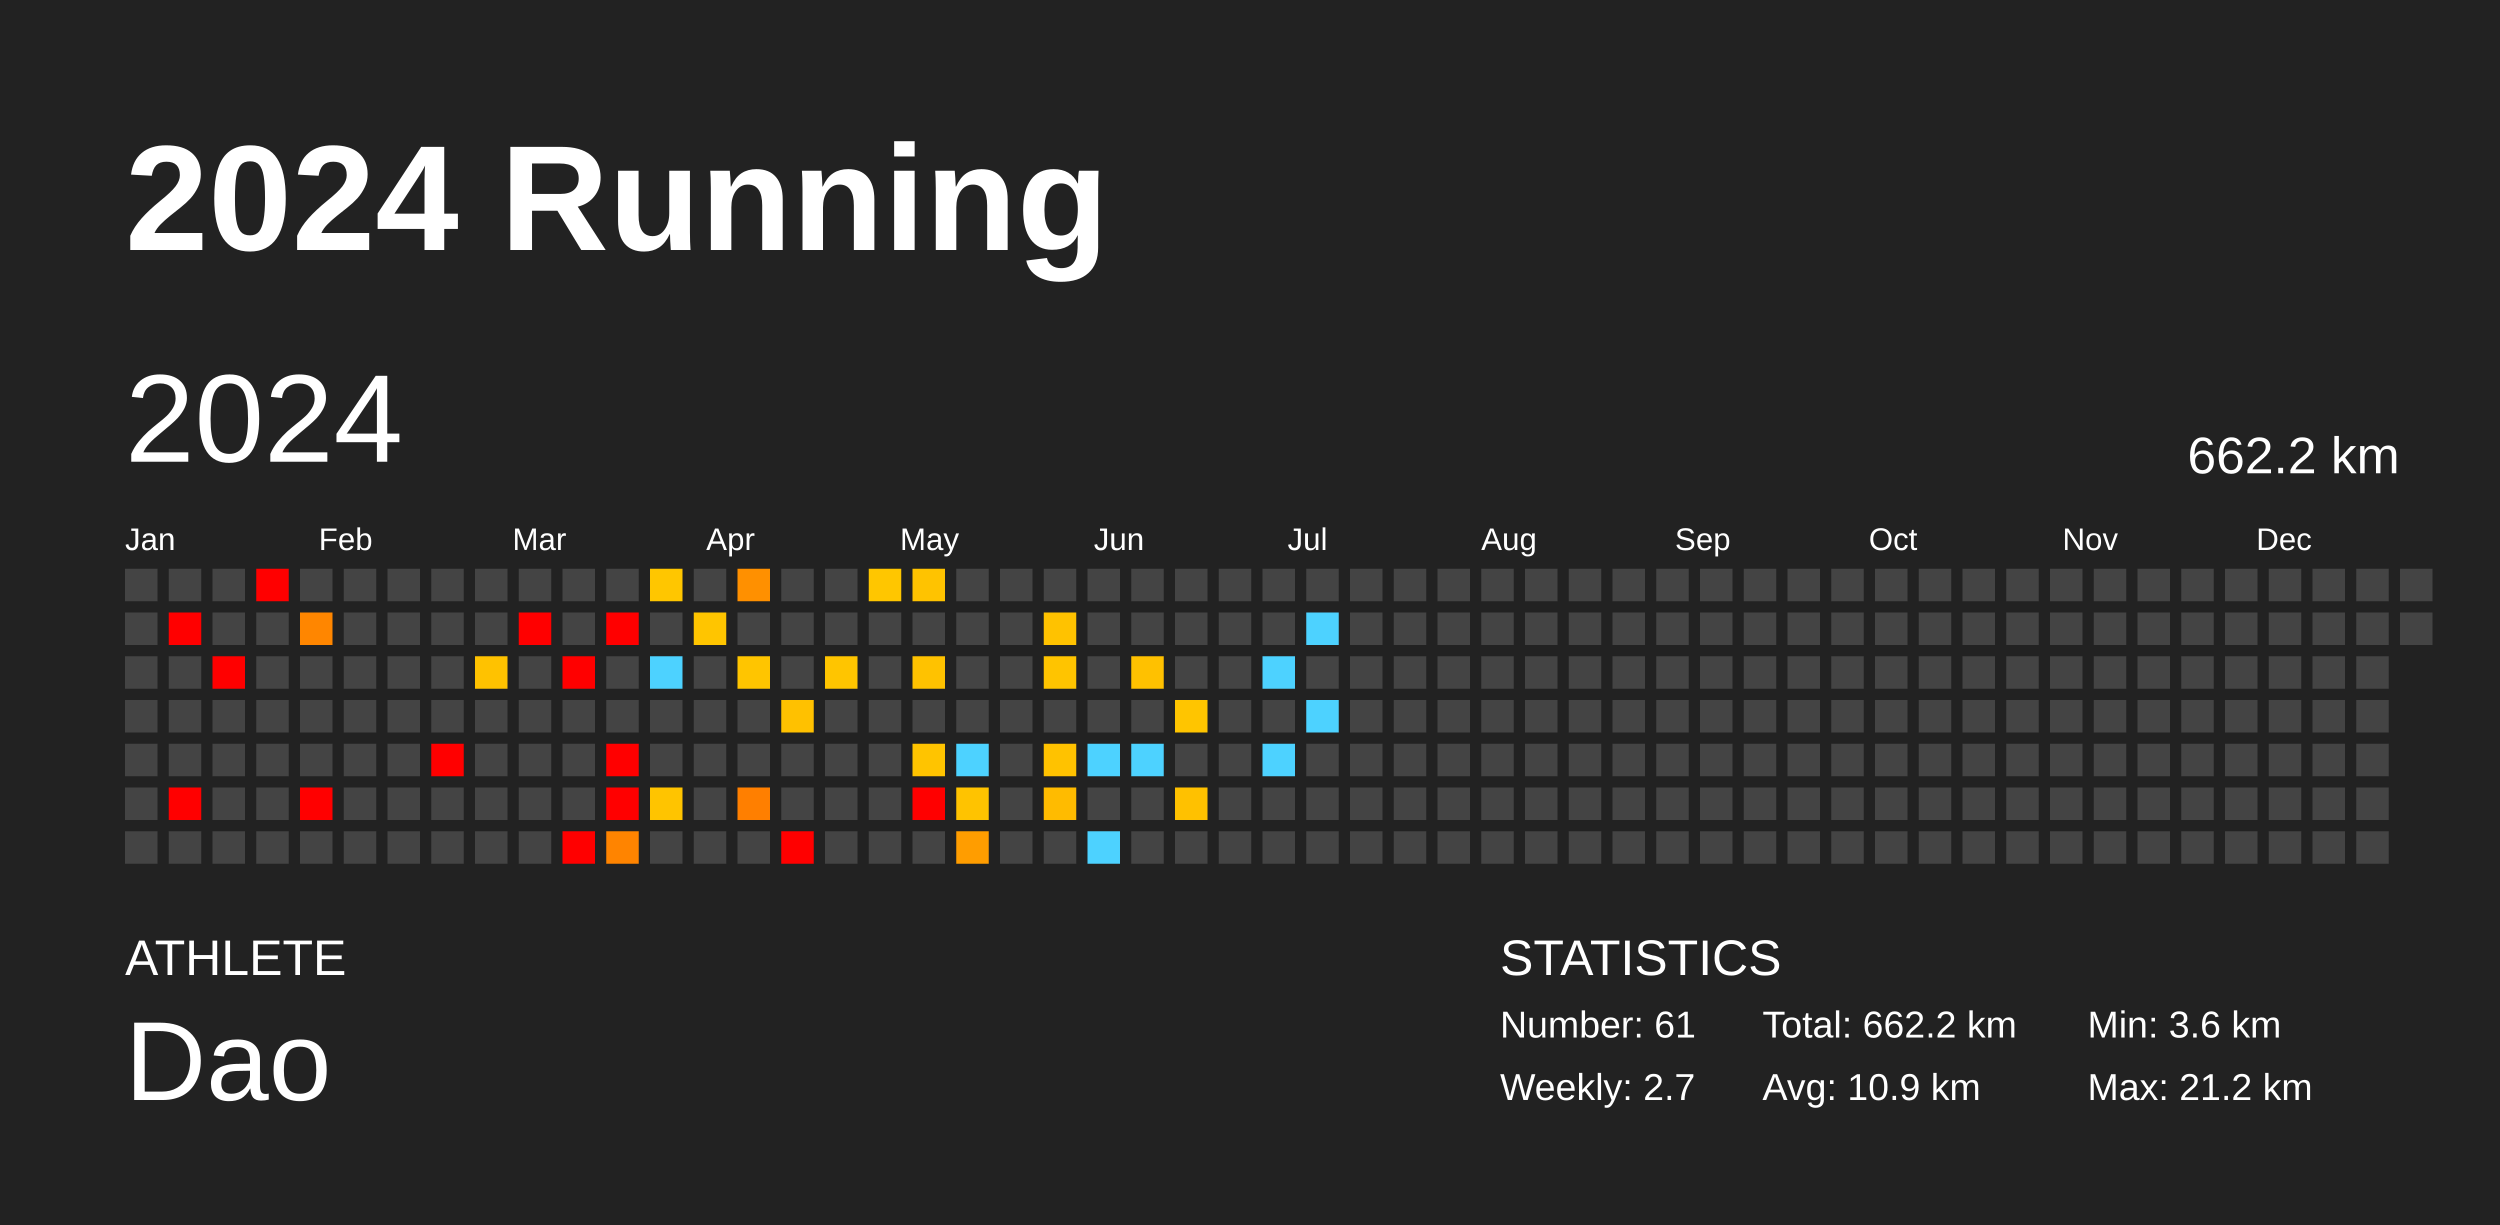
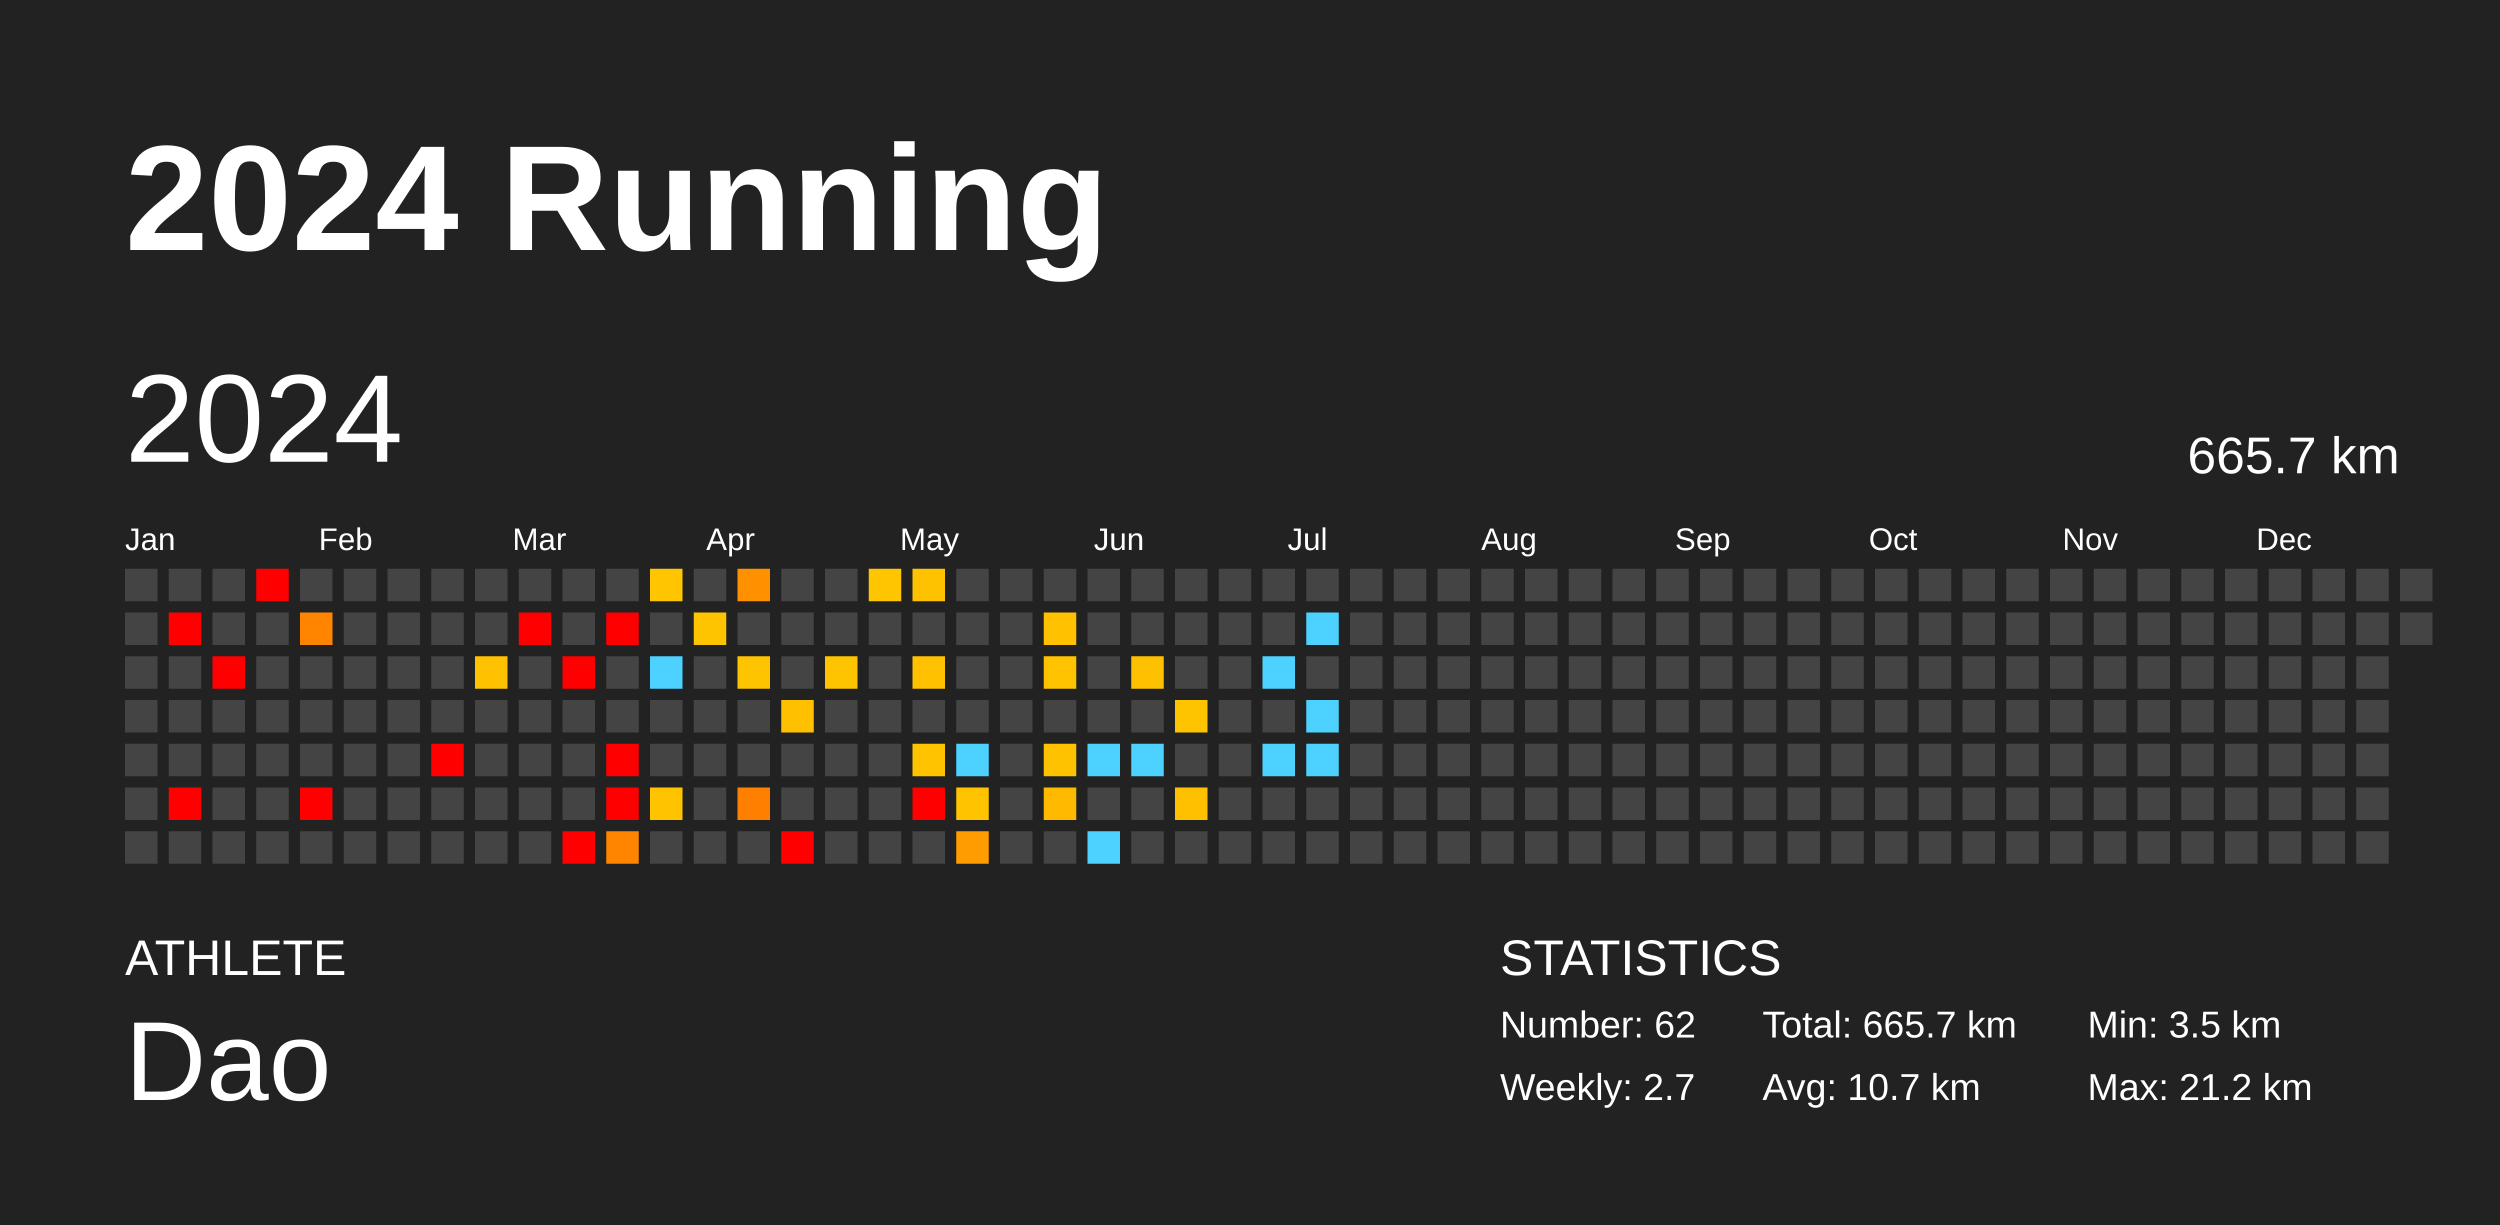
<svg xmlns="http://www.w3.org/2000/svg" baseProfile="full" height="98mm" version="1.1" viewBox="0,0,200,98" width="200mm">
  <defs />
  <rect fill="#222222" height="98" width="200" x="0" y="0" />
  <text fill="#FFFFFF" style="font-size:12px; font-family:Arial; font-weight:bold;" x="10" y="20">2024 Running</text>
  <text fill="#FFFFFF" style="font-size:4px; font-family:Arial" x="10" y="78">ATHLETE</text>
  <text fill="#FFFFFF" style="font-size:9px; font-family:Arial" x="10" y="88">Dao</text>
  <text fill="#FFFFFF" style="font-size:4px; font-family:Arial" x="120" y="78">STATISTICS</text>
-   <text fill="#FFFFFF" style="font-size:3px; font-family:Arial" x="120" y="83">Number: 61</text>
+   <text fill="#FFFFFF" style="font-size:3px; font-family:Arial" x="120" y="83">Number: 62</text>
  <text fill="#FFFFFF" style="font-size:3px; font-family:Arial" x="120" y="88">Weekly: 2.7</text>
-   <text fill="#FFFFFF" style="font-size:3px; font-family:Arial" x="141" y="83">Total: 662.2 km</text>
-   <text fill="#FFFFFF" style="font-size:3px; font-family:Arial" x="141" y="88">Avg: 10.9 km</text>
-   <text fill="#FFFFFF" style="font-size:3px; font-family:Arial" x="167" y="83">Min: 3.6 km</text>
+   <text fill="#FFFFFF" style="font-size:3px; font-family:Arial" x="141" y="83">Total: 665.7 km</text>
+   <text fill="#FFFFFF" style="font-size:3px; font-family:Arial" x="141" y="88">Avg: 10.7 km</text>
+   <text fill="#FFFFFF" style="font-size:3px; font-family:Arial" x="167" y="83">Min: 3.5 km</text>
  <text fill="#FFFFFF" style="font-size:3px; font-family:Arial" x="167" y="88">Max: 21.2 km</text>
  <text dominant-baseline="hanging" fill="#FFFFFF" style="font-size:10.0px; font-family:Arial;" x="10" y="30">2024</text>
-   <text dominant-baseline="hanging" fill="#FFFFFF" style="font-size:4.125px; font-family:Arial;" x="175" y="35">662.2 km</text>
+   <text dominant-baseline="hanging" fill="#FFFFFF" style="font-size:4.125px; font-family:Arial;" x="175" y="35">665.7 km</text>
  <text fill="#FFFFFF" style="font-size:2.5px; font-family:Arial" x="10.0" y="44">Jan</text>
  <text fill="#FFFFFF" style="font-size:2.5px; font-family:Arial" x="25.5" y="44">Feb</text>
  <text fill="#FFFFFF" style="font-size:2.5px; font-family:Arial" x="41.0" y="44">Mar</text>
  <text fill="#FFFFFF" style="font-size:2.5px; font-family:Arial" x="56.5" y="44">Apr</text>
  <text fill="#FFFFFF" style="font-size:2.5px; font-family:Arial" x="72.0" y="44">May</text>
  <text fill="#FFFFFF" style="font-size:2.5px; font-family:Arial" x="87.5" y="44">Jun</text>
  <text fill="#FFFFFF" style="font-size:2.5px; font-family:Arial" x="103.0" y="44">Jul</text>
  <text fill="#FFFFFF" style="font-size:2.5px; font-family:Arial" x="118.5" y="44">Aug</text>
  <text fill="#FFFFFF" style="font-size:2.5px; font-family:Arial" x="134.0" y="44">Sep</text>
  <text fill="#FFFFFF" style="font-size:2.5px; font-family:Arial" x="149.5" y="44">Oct</text>
  <text fill="#FFFFFF" style="font-size:2.5px; font-family:Arial" x="165.0" y="44">Nov</text>
  <text fill="#FFFFFF" style="font-size:2.5px; font-family:Arial" x="180.5" y="44">Dec</text>
  <rect fill="#444444" height="2.6" width="2.6" x="10.0" y="45.5" />
  <rect fill="#444444" height="2.6" width="2.6" x="10.0" y="49.0" />
  <rect fill="#444444" height="2.6" width="2.6" x="10.0" y="52.5" />
  <rect fill="#444444" height="2.6" width="2.6" x="10.0" y="56.0" />
  <rect fill="#444444" height="2.6" width="2.6" x="10.0" y="59.5" />
  <rect fill="#444444" height="2.6" width="2.6" x="10.0" y="63.0" />
  <rect fill="#444444" height="2.6" width="2.6" x="10.0" y="66.5" />
  <rect fill="#444444" height="2.6" width="2.6" x="13.5" y="45.5" />
  <rect fill="red" height="2.6" width="2.6" x="13.5" y="49.0" />
  <rect fill="#444444" height="2.6" width="2.6" x="13.5" y="52.5" />
  <rect fill="#444444" height="2.6" width="2.6" x="13.5" y="56.0" />
  <rect fill="#444444" height="2.6" width="2.6" x="13.5" y="59.5" />
  <rect fill="red" height="2.6" width="2.6" x="13.5" y="63.0" />
  <rect fill="#444444" height="2.6" width="2.6" x="13.5" y="66.5" />
  <rect fill="#444444" height="2.6" width="2.6" x="17.0" y="45.5" />
  <rect fill="#444444" height="2.6" width="2.6" x="17.0" y="49.0" />
  <rect fill="red" height="2.6" width="2.6" x="17.0" y="52.5" />
  <rect fill="#444444" height="2.6" width="2.6" x="17.0" y="56.0" />
  <rect fill="#444444" height="2.6" width="2.6" x="17.0" y="59.5" />
  <rect fill="#444444" height="2.6" width="2.6" x="17.0" y="63.0" />
  <rect fill="#444444" height="2.6" width="2.6" x="17.0" y="66.5" />
  <rect fill="red" height="2.6" width="2.6" x="20.5" y="45.5" />
  <rect fill="#444444" height="2.6" width="2.6" x="20.5" y="49.0" />
  <rect fill="#444444" height="2.6" width="2.6" x="20.5" y="52.5" />
  <rect fill="#444444" height="2.6" width="2.6" x="20.5" y="56.0" />
  <rect fill="#444444" height="2.6" width="2.6" x="20.5" y="59.5" />
  <rect fill="#444444" height="2.6" width="2.6" x="20.5" y="63.0" />
  <rect fill="#444444" height="2.6" width="2.6" x="20.5" y="66.5" />
  <rect fill="#444444" height="2.6" width="2.6" x="24.0" y="45.5" />
-   <rect fill="#ff8600" height="2.6" width="2.6" x="24.0" y="49.0" />
+   <rect fill="#ff8500" height="2.6" width="2.6" x="24.0" y="49.0" />
  <rect fill="#444444" height="2.6" width="2.6" x="24.0" y="52.5" />
  <rect fill="#444444" height="2.6" width="2.6" x="24.0" y="56.0" />
  <rect fill="#444444" height="2.6" width="2.6" x="24.0" y="59.5" />
  <rect fill="red" height="2.6" width="2.6" x="24.0" y="63.0" />
  <rect fill="#444444" height="2.6" width="2.6" x="24.0" y="66.5" />
  <rect fill="#444444" height="2.6" width="2.6" x="27.5" y="45.5" />
  <rect fill="#444444" height="2.6" width="2.6" x="27.5" y="49.0" />
  <rect fill="#444444" height="2.6" width="2.6" x="27.5" y="52.5" />
  <rect fill="#444444" height="2.6" width="2.6" x="27.5" y="56.0" />
  <rect fill="#444444" height="2.6" width="2.6" x="27.5" y="59.5" />
  <rect fill="#444444" height="2.6" width="2.6" x="27.5" y="63.0" />
  <rect fill="#444444" height="2.6" width="2.6" x="27.5" y="66.5" />
  <rect fill="#444444" height="2.6" width="2.6" x="31.0" y="45.5" />
  <rect fill="#444444" height="2.6" width="2.6" x="31.0" y="49.0" />
  <rect fill="#444444" height="2.6" width="2.6" x="31.0" y="52.5" />
  <rect fill="#444444" height="2.6" width="2.6" x="31.0" y="56.0" />
  <rect fill="#444444" height="2.6" width="2.6" x="31.0" y="59.5" />
  <rect fill="#444444" height="2.6" width="2.6" x="31.0" y="63.0" />
  <rect fill="#444444" height="2.6" width="2.6" x="31.0" y="66.5" />
  <rect fill="#444444" height="2.6" width="2.6" x="34.5" y="45.5" />
  <rect fill="#444444" height="2.6" width="2.6" x="34.5" y="49.0" />
  <rect fill="#444444" height="2.6" width="2.6" x="34.5" y="52.5" />
  <rect fill="#444444" height="2.6" width="2.6" x="34.5" y="56.0" />
  <rect fill="red" height="2.6" width="2.6" x="34.5" y="59.5" />
  <rect fill="#444444" height="2.6" width="2.6" x="34.5" y="63.0" />
  <rect fill="#444444" height="2.6" width="2.6" x="34.5" y="66.5" />
  <rect fill="#444444" height="2.6" width="2.6" x="38.0" y="45.5" />
  <rect fill="#444444" height="2.6" width="2.6" x="38.0" y="49.0" />
-   <rect fill="#ffc200" height="2.6" width="2.6" x="38.0" y="52.5" />
+   <rect fill="#ffc100" height="2.6" width="2.6" x="38.0" y="52.5" />
  <rect fill="#444444" height="2.6" width="2.6" x="38.0" y="56.0" />
  <rect fill="#444444" height="2.6" width="2.6" x="38.0" y="59.5" />
  <rect fill="#444444" height="2.6" width="2.6" x="38.0" y="63.0" />
  <rect fill="#444444" height="2.6" width="2.6" x="38.0" y="66.5" />
  <rect fill="#444444" height="2.6" width="2.6" x="41.5" y="45.5" />
  <rect fill="red" height="2.6" width="2.6" x="41.5" y="49.0" />
  <rect fill="#444444" height="2.6" width="2.6" x="41.5" y="52.5" />
  <rect fill="#444444" height="2.6" width="2.6" x="41.5" y="56.0" />
  <rect fill="#444444" height="2.6" width="2.6" x="41.5" y="59.5" />
  <rect fill="#444444" height="2.6" width="2.6" x="41.5" y="63.0" />
  <rect fill="#444444" height="2.6" width="2.6" x="41.5" y="66.5" />
  <rect fill="#444444" height="2.6" width="2.6" x="45.0" y="45.5" />
  <rect fill="#444444" height="2.6" width="2.6" x="45.0" y="49.0" />
  <rect fill="red" height="2.6" width="2.6" x="45.0" y="52.5" />
  <rect fill="#444444" height="2.6" width="2.6" x="45.0" y="56.0" />
  <rect fill="#444444" height="2.6" width="2.6" x="45.0" y="59.5" />
  <rect fill="#444444" height="2.6" width="2.6" x="45.0" y="63.0" />
  <rect fill="red" height="2.6" width="2.6" x="45.0" y="66.5" />
  <rect fill="#444444" height="2.6" width="2.6" x="48.5" y="45.5" />
  <rect fill="red" height="2.6" width="2.6" x="48.5" y="49.0" />
  <rect fill="#444444" height="2.6" width="2.6" x="48.5" y="52.5" />
  <rect fill="#444444" height="2.6" width="2.6" x="48.5" y="56.0" />
  <rect fill="red" height="2.6" width="2.6" x="48.5" y="59.5" />
  <rect fill="red" height="2.6" width="2.6" x="48.5" y="63.0" />
  <rect fill="#ff8400" height="2.6" width="2.6" x="48.5" y="66.5" />
-   <rect fill="#ffc600" height="2.6" width="2.6" x="52.0" y="45.5" />
+   <rect fill="#ffc500" height="2.6" width="2.6" x="52.0" y="45.5" />
  <rect fill="#444444" height="2.6" width="2.6" x="52.0" y="49.0" />
  <rect fill="#4dd2ff" height="2.6" width="2.6" x="52.0" y="52.5" />
  <rect fill="#444444" height="2.6" width="2.6" x="52.0" y="56.0" />
  <rect fill="#444444" height="2.6" width="2.6" x="52.0" y="59.5" />
-   <rect fill="#ffc400" height="2.6" width="2.6" x="52.0" y="63.0" />
+   <rect fill="#ffc300" height="2.6" width="2.6" x="52.0" y="63.0" />
  <rect fill="#444444" height="2.6" width="2.6" x="52.0" y="66.5" />
  <rect fill="#444444" height="2.6" width="2.6" x="55.5" y="45.5" />
-   <rect fill="#ffc500" height="2.6" width="2.6" x="55.5" y="49.0" />
+   <rect fill="#ffc400" height="2.6" width="2.6" x="55.5" y="49.0" />
  <rect fill="#444444" height="2.6" width="2.6" x="55.5" y="52.5" />
  <rect fill="#444444" height="2.6" width="2.6" x="55.5" y="56.0" />
  <rect fill="#444444" height="2.6" width="2.6" x="55.5" y="59.5" />
  <rect fill="#444444" height="2.6" width="2.6" x="55.5" y="63.0" />
  <rect fill="#444444" height="2.6" width="2.6" x="55.5" y="66.5" />
  <rect fill="#ff9000" height="2.6" width="2.6" x="59.0" y="45.5" />
  <rect fill="#444444" height="2.6" width="2.6" x="59.0" y="49.0" />
-   <rect fill="#ffc500" height="2.6" width="2.6" x="59.0" y="52.5" />
+   <rect fill="#ffc400" height="2.6" width="2.6" x="59.0" y="52.5" />
  <rect fill="#444444" height="2.6" width="2.6" x="59.0" y="56.0" />
  <rect fill="#444444" height="2.6" width="2.6" x="59.0" y="59.5" />
  <rect fill="#ff7f00" height="2.6" width="2.6" x="59.0" y="63.0" />
  <rect fill="#444444" height="2.6" width="2.6" x="59.0" y="66.5" />
  <rect fill="#444444" height="2.6" width="2.6" x="62.5" y="45.5" />
  <rect fill="#444444" height="2.6" width="2.6" x="62.5" y="49.0" />
  <rect fill="#444444" height="2.6" width="2.6" x="62.5" y="52.5" />
-   <rect fill="#ffc100" height="2.6" width="2.6" x="62.5" y="56.0" />
+   <rect fill="#ffc000" height="2.6" width="2.6" x="62.5" y="56.0" />
  <rect fill="#444444" height="2.6" width="2.6" x="62.5" y="59.5" />
  <rect fill="#444444" height="2.6" width="2.6" x="62.5" y="63.0" />
  <rect fill="red" height="2.6" width="2.6" x="62.5" y="66.5" />
  <rect fill="#444444" height="2.6" width="2.6" x="66.0" y="45.5" />
  <rect fill="#444444" height="2.6" width="2.6" x="66.0" y="49.0" />
-   <rect fill="#ffc500" height="2.6" width="2.6" x="66.0" y="52.5" />
+   <rect fill="#ffc400" height="2.6" width="2.6" x="66.0" y="52.5" />
  <rect fill="#444444" height="2.6" width="2.6" x="66.0" y="56.0" />
  <rect fill="#444444" height="2.6" width="2.6" x="66.0" y="59.5" />
  <rect fill="#444444" height="2.6" width="2.6" x="66.0" y="63.0" />
  <rect fill="#444444" height="2.6" width="2.6" x="66.0" y="66.5" />
-   <rect fill="#ffc600" height="2.6" width="2.6" x="69.5" y="45.5" />
+   <rect fill="#ffc500" height="2.6" width="2.6" x="69.5" y="45.5" />
  <rect fill="#444444" height="2.6" width="2.6" x="69.5" y="49.0" />
  <rect fill="#444444" height="2.6" width="2.6" x="69.5" y="52.5" />
  <rect fill="#444444" height="2.6" width="2.6" x="69.5" y="56.0" />
  <rect fill="#444444" height="2.6" width="2.6" x="69.5" y="59.5" />
  <rect fill="#444444" height="2.6" width="2.6" x="69.5" y="63.0" />
  <rect fill="#444444" height="2.6" width="2.6" x="69.5" y="66.5" />
-   <rect fill="#ffc300" height="2.6" width="2.6" x="73.0" y="45.5" />
+   <rect fill="#ffc200" height="2.6" width="2.6" x="73.0" y="45.5" />
  <rect fill="#444444" height="2.6" width="2.6" x="73.0" y="49.0" />
-   <rect fill="#ffc200" height="2.6" width="2.6" x="73.0" y="52.5" />
+   <rect fill="#ffc100" height="2.6" width="2.6" x="73.0" y="52.5" />
  <rect fill="#444444" height="2.6" width="2.6" x="73.0" y="56.0" />
-   <rect fill="#ffc400" height="2.6" width="2.6" x="73.0" y="59.5" />
+   <rect fill="#ffc300" height="2.6" width="2.6" x="73.0" y="59.5" />
  <rect fill="red" height="2.6" width="2.6" x="73.0" y="63.0" />
  <rect fill="#444444" height="2.6" width="2.6" x="73.0" y="66.5" />
  <rect fill="#444444" height="2.6" width="2.6" x="76.5" y="45.5" />
  <rect fill="#444444" height="2.6" width="2.6" x="76.5" y="49.0" />
  <rect fill="#444444" height="2.6" width="2.6" x="76.5" y="52.5" />
  <rect fill="#444444" height="2.6" width="2.6" x="76.5" y="56.0" />
  <rect fill="#4dd2ff" height="2.6" width="2.6" x="76.5" y="59.5" />
  <rect fill="#ffc300" height="2.6" width="2.6" x="76.5" y="63.0" />
  <rect fill="#ff9d00" height="2.6" width="2.6" x="76.5" y="66.5" />
  <rect fill="#444444" height="2.6" width="2.6" x="80.0" y="45.5" />
  <rect fill="#444444" height="2.6" width="2.6" x="80.0" y="49.0" />
  <rect fill="#444444" height="2.6" width="2.6" x="80.0" y="52.5" />
  <rect fill="#444444" height="2.6" width="2.6" x="80.0" y="56.0" />
  <rect fill="#444444" height="2.6" width="2.6" x="80.0" y="59.5" />
  <rect fill="#444444" height="2.6" width="2.6" x="80.0" y="63.0" />
  <rect fill="#444444" height="2.6" width="2.6" x="80.0" y="66.5" />
  <rect fill="#444444" height="2.6" width="2.6" x="83.5" y="45.5" />
-   <rect fill="#ffc200" height="2.6" width="2.6" x="83.5" y="49.0" />
-   <rect fill="#ffc400" height="2.6" width="2.6" x="83.5" y="52.5" />
+   <rect fill="#ffc100" height="2.6" width="2.6" x="83.5" y="49.0" />
+   <rect fill="#ffc300" height="2.6" width="2.6" x="83.5" y="52.5" />
  <rect fill="#444444" height="2.6" width="2.6" x="83.5" y="56.0" />
  <rect fill="#ffc200" height="2.6" width="2.6" x="83.5" y="59.5" />
-   <rect fill="#ffbb00" height="2.6" width="2.6" x="83.5" y="63.0" />
+   <rect fill="#ffba00" height="2.6" width="2.6" x="83.5" y="63.0" />
  <rect fill="#444444" height="2.6" width="2.6" x="83.5" y="66.5" />
  <rect fill="#444444" height="2.6" width="2.6" x="87.0" y="45.5" />
  <rect fill="#444444" height="2.6" width="2.6" x="87.0" y="49.0" />
  <rect fill="#444444" height="2.6" width="2.6" x="87.0" y="52.5" />
  <rect fill="#444444" height="2.6" width="2.6" x="87.0" y="56.0" />
  <rect fill="#4dd2ff" height="2.6" width="2.6" x="87.0" y="59.5" />
  <rect fill="#444444" height="2.6" width="2.6" x="87.0" y="63.0" />
  <rect fill="#4dd2ff" height="2.6" width="2.6" x="87.0" y="66.5" />
  <rect fill="#444444" height="2.6" width="2.6" x="90.5" y="45.5" />
  <rect fill="#444444" height="2.6" width="2.6" x="90.5" y="49.0" />
-   <rect fill="#ffc100" height="2.6" width="2.6" x="90.5" y="52.5" />
+   <rect fill="#ffc000" height="2.6" width="2.6" x="90.5" y="52.5" />
  <rect fill="#444444" height="2.6" width="2.6" x="90.5" y="56.0" />
  <rect fill="#4dd2ff" height="2.6" width="2.6" x="90.5" y="59.5" />
  <rect fill="#444444" height="2.6" width="2.6" x="90.5" y="63.0" />
  <rect fill="#444444" height="2.6" width="2.6" x="90.5" y="66.5" />
  <rect fill="#444444" height="2.6" width="2.6" x="94.0" y="45.5" />
  <rect fill="#444444" height="2.6" width="2.6" x="94.0" y="49.0" />
  <rect fill="#444444" height="2.6" width="2.6" x="94.0" y="52.5" />
-   <rect fill="#ffc500" height="2.6" width="2.6" x="94.0" y="56.0" />
+   <rect fill="#ffc400" height="2.6" width="2.6" x="94.0" y="56.0" />
  <rect fill="#444444" height="2.6" width="2.6" x="94.0" y="59.5" />
-   <rect fill="#ffc100" height="2.6" width="2.6" x="94.0" y="63.0" />
+   <rect fill="#ffc000" height="2.6" width="2.6" x="94.0" y="63.0" />
  <rect fill="#444444" height="2.6" width="2.6" x="94.0" y="66.5" />
  <rect fill="#444444" height="2.6" width="2.6" x="97.5" y="45.5" />
  <rect fill="#444444" height="2.6" width="2.6" x="97.5" y="49.0" />
  <rect fill="#444444" height="2.6" width="2.6" x="97.5" y="52.5" />
  <rect fill="#444444" height="2.6" width="2.6" x="97.5" y="56.0" />
  <rect fill="#444444" height="2.6" width="2.6" x="97.5" y="59.5" />
  <rect fill="#444444" height="2.6" width="2.6" x="97.5" y="63.0" />
  <rect fill="#444444" height="2.6" width="2.6" x="97.5" y="66.5" />
  <rect fill="#444444" height="2.6" width="2.6" x="101.0" y="45.5" />
  <rect fill="#444444" height="2.6" width="2.6" x="101.0" y="49.0" />
  <rect fill="#4dd2ff" height="2.6" width="2.6" x="101.0" y="52.5" />
  <rect fill="#444444" height="2.6" width="2.6" x="101.0" y="56.0" />
  <rect fill="#4dd2ff" height="2.6" width="2.6" x="101.0" y="59.5" />
  <rect fill="#444444" height="2.6" width="2.6" x="101.0" y="63.0" />
  <rect fill="#444444" height="2.6" width="2.6" x="101.0" y="66.5" />
  <rect fill="#444444" height="2.6" width="2.6" x="104.5" y="45.5" />
  <rect fill="#4dd2ff" height="2.6" width="2.6" x="104.5" y="49.0" />
  <rect fill="#444444" height="2.6" width="2.6" x="104.5" y="52.5" />
  <rect fill="#4dd2ff" height="2.6" width="2.6" x="104.5" y="56.0" />
-   <rect fill="#444444" height="2.6" width="2.6" x="104.5" y="59.5" />
+   <rect fill="#4dd2ff" height="2.6" width="2.6" x="104.5" y="59.5" />
  <rect fill="#444444" height="2.6" width="2.6" x="104.5" y="63.0" />
  <rect fill="#444444" height="2.6" width="2.6" x="104.5" y="66.5" />
  <rect fill="#444444" height="2.6" width="2.6" x="108.0" y="45.5" />
  <rect fill="#444444" height="2.6" width="2.6" x="108.0" y="49.0" />
  <rect fill="#444444" height="2.6" width="2.6" x="108.0" y="52.5" />
  <rect fill="#444444" height="2.6" width="2.6" x="108.0" y="56.0" />
  <rect fill="#444444" height="2.6" width="2.6" x="108.0" y="59.5" />
  <rect fill="#444444" height="2.6" width="2.6" x="108.0" y="63.0" />
  <rect fill="#444444" height="2.6" width="2.6" x="108.0" y="66.5" />
  <rect fill="#444444" height="2.6" width="2.6" x="111.5" y="45.5" />
  <rect fill="#444444" height="2.6" width="2.6" x="111.5" y="49.0" />
  <rect fill="#444444" height="2.6" width="2.6" x="111.5" y="52.5" />
  <rect fill="#444444" height="2.6" width="2.6" x="111.5" y="56.0" />
  <rect fill="#444444" height="2.6" width="2.6" x="111.5" y="59.5" />
  <rect fill="#444444" height="2.6" width="2.6" x="111.5" y="63.0" />
  <rect fill="#444444" height="2.6" width="2.6" x="111.5" y="66.5" />
  <rect fill="#444444" height="2.6" width="2.6" x="115.0" y="45.5" />
  <rect fill="#444444" height="2.6" width="2.6" x="115.0" y="49.0" />
  <rect fill="#444444" height="2.6" width="2.6" x="115.0" y="52.5" />
  <rect fill="#444444" height="2.6" width="2.6" x="115.0" y="56.0" />
  <rect fill="#444444" height="2.6" width="2.6" x="115.0" y="59.5" />
  <rect fill="#444444" height="2.6" width="2.6" x="115.0" y="63.0" />
  <rect fill="#444444" height="2.6" width="2.6" x="115.0" y="66.5" />
  <rect fill="#444444" height="2.6" width="2.6" x="118.5" y="45.5" />
  <rect fill="#444444" height="2.6" width="2.6" x="118.5" y="49.0" />
  <rect fill="#444444" height="2.6" width="2.6" x="118.5" y="52.5" />
  <rect fill="#444444" height="2.6" width="2.6" x="118.5" y="56.0" />
  <rect fill="#444444" height="2.6" width="2.6" x="118.5" y="59.5" />
  <rect fill="#444444" height="2.6" width="2.6" x="118.5" y="63.0" />
  <rect fill="#444444" height="2.6" width="2.6" x="118.5" y="66.5" />
  <rect fill="#444444" height="2.6" width="2.6" x="122.0" y="45.5" />
  <rect fill="#444444" height="2.6" width="2.6" x="122.0" y="49.0" />
  <rect fill="#444444" height="2.6" width="2.6" x="122.0" y="52.5" />
  <rect fill="#444444" height="2.6" width="2.6" x="122.0" y="56.0" />
  <rect fill="#444444" height="2.6" width="2.6" x="122.0" y="59.5" />
  <rect fill="#444444" height="2.6" width="2.6" x="122.0" y="63.0" />
  <rect fill="#444444" height="2.6" width="2.6" x="122.0" y="66.5" />
  <rect fill="#444444" height="2.6" width="2.6" x="125.5" y="45.5" />
  <rect fill="#444444" height="2.6" width="2.6" x="125.5" y="49.0" />
  <rect fill="#444444" height="2.6" width="2.6" x="125.5" y="52.5" />
  <rect fill="#444444" height="2.6" width="2.6" x="125.5" y="56.0" />
  <rect fill="#444444" height="2.6" width="2.6" x="125.5" y="59.5" />
  <rect fill="#444444" height="2.6" width="2.6" x="125.5" y="63.0" />
  <rect fill="#444444" height="2.6" width="2.6" x="125.5" y="66.5" />
  <rect fill="#444444" height="2.6" width="2.6" x="129.0" y="45.5" />
  <rect fill="#444444" height="2.6" width="2.6" x="129.0" y="49.0" />
  <rect fill="#444444" height="2.6" width="2.6" x="129.0" y="52.5" />
  <rect fill="#444444" height="2.6" width="2.6" x="129.0" y="56.0" />
  <rect fill="#444444" height="2.6" width="2.6" x="129.0" y="59.5" />
  <rect fill="#444444" height="2.6" width="2.6" x="129.0" y="63.0" />
  <rect fill="#444444" height="2.6" width="2.6" x="129.0" y="66.5" />
  <rect fill="#444444" height="2.6" width="2.6" x="132.5" y="45.5" />
  <rect fill="#444444" height="2.6" width="2.6" x="132.5" y="49.0" />
  <rect fill="#444444" height="2.6" width="2.6" x="132.5" y="52.5" />
  <rect fill="#444444" height="2.6" width="2.6" x="132.5" y="56.0" />
  <rect fill="#444444" height="2.6" width="2.6" x="132.5" y="59.5" />
  <rect fill="#444444" height="2.6" width="2.6" x="132.5" y="63.0" />
  <rect fill="#444444" height="2.6" width="2.6" x="132.5" y="66.5" />
  <rect fill="#444444" height="2.6" width="2.6" x="136.0" y="45.5" />
  <rect fill="#444444" height="2.6" width="2.6" x="136.0" y="49.0" />
  <rect fill="#444444" height="2.6" width="2.6" x="136.0" y="52.5" />
  <rect fill="#444444" height="2.6" width="2.6" x="136.0" y="56.0" />
  <rect fill="#444444" height="2.6" width="2.6" x="136.0" y="59.5" />
  <rect fill="#444444" height="2.6" width="2.6" x="136.0" y="63.0" />
  <rect fill="#444444" height="2.6" width="2.6" x="136.0" y="66.5" />
  <rect fill="#444444" height="2.6" width="2.6" x="139.5" y="45.5" />
  <rect fill="#444444" height="2.6" width="2.6" x="139.5" y="49.0" />
  <rect fill="#444444" height="2.6" width="2.6" x="139.5" y="52.5" />
  <rect fill="#444444" height="2.6" width="2.6" x="139.5" y="56.0" />
  <rect fill="#444444" height="2.6" width="2.6" x="139.5" y="59.5" />
  <rect fill="#444444" height="2.6" width="2.6" x="139.5" y="63.0" />
  <rect fill="#444444" height="2.6" width="2.6" x="139.5" y="66.5" />
  <rect fill="#444444" height="2.6" width="2.6" x="143.0" y="45.5" />
  <rect fill="#444444" height="2.6" width="2.6" x="143.0" y="49.0" />
  <rect fill="#444444" height="2.6" width="2.6" x="143.0" y="52.5" />
  <rect fill="#444444" height="2.6" width="2.6" x="143.0" y="56.0" />
  <rect fill="#444444" height="2.6" width="2.6" x="143.0" y="59.5" />
  <rect fill="#444444" height="2.6" width="2.6" x="143.0" y="63.0" />
  <rect fill="#444444" height="2.6" width="2.6" x="143.0" y="66.5" />
  <rect fill="#444444" height="2.6" width="2.6" x="146.5" y="45.5" />
  <rect fill="#444444" height="2.6" width="2.6" x="146.5" y="49.0" />
  <rect fill="#444444" height="2.6" width="2.6" x="146.5" y="52.5" />
  <rect fill="#444444" height="2.6" width="2.6" x="146.5" y="56.0" />
  <rect fill="#444444" height="2.6" width="2.6" x="146.5" y="59.5" />
  <rect fill="#444444" height="2.6" width="2.6" x="146.5" y="63.0" />
  <rect fill="#444444" height="2.6" width="2.6" x="146.5" y="66.5" />
  <rect fill="#444444" height="2.6" width="2.6" x="150.0" y="45.5" />
  <rect fill="#444444" height="2.6" width="2.6" x="150.0" y="49.0" />
  <rect fill="#444444" height="2.6" width="2.6" x="150.0" y="52.5" />
  <rect fill="#444444" height="2.6" width="2.6" x="150.0" y="56.0" />
  <rect fill="#444444" height="2.6" width="2.6" x="150.0" y="59.5" />
  <rect fill="#444444" height="2.6" width="2.6" x="150.0" y="63.0" />
  <rect fill="#444444" height="2.6" width="2.6" x="150.0" y="66.5" />
  <rect fill="#444444" height="2.6" width="2.6" x="153.5" y="45.5" />
  <rect fill="#444444" height="2.6" width="2.6" x="153.5" y="49.0" />
  <rect fill="#444444" height="2.6" width="2.6" x="153.5" y="52.5" />
  <rect fill="#444444" height="2.6" width="2.6" x="153.5" y="56.0" />
  <rect fill="#444444" height="2.6" width="2.6" x="153.5" y="59.5" />
  <rect fill="#444444" height="2.6" width="2.6" x="153.5" y="63.0" />
  <rect fill="#444444" height="2.6" width="2.6" x="153.5" y="66.5" />
  <rect fill="#444444" height="2.6" width="2.6" x="157.0" y="45.5" />
  <rect fill="#444444" height="2.6" width="2.6" x="157.0" y="49.0" />
  <rect fill="#444444" height="2.6" width="2.6" x="157.0" y="52.5" />
  <rect fill="#444444" height="2.6" width="2.6" x="157.0" y="56.0" />
  <rect fill="#444444" height="2.6" width="2.6" x="157.0" y="59.5" />
  <rect fill="#444444" height="2.6" width="2.6" x="157.0" y="63.0" />
  <rect fill="#444444" height="2.6" width="2.6" x="157.0" y="66.5" />
  <rect fill="#444444" height="2.6" width="2.6" x="160.5" y="45.5" />
  <rect fill="#444444" height="2.6" width="2.6" x="160.5" y="49.0" />
  <rect fill="#444444" height="2.6" width="2.6" x="160.5" y="52.5" />
  <rect fill="#444444" height="2.6" width="2.6" x="160.5" y="56.0" />
  <rect fill="#444444" height="2.6" width="2.6" x="160.5" y="59.5" />
  <rect fill="#444444" height="2.6" width="2.6" x="160.5" y="63.0" />
  <rect fill="#444444" height="2.6" width="2.6" x="160.5" y="66.5" />
  <rect fill="#444444" height="2.6" width="2.6" x="164.0" y="45.5" />
  <rect fill="#444444" height="2.6" width="2.6" x="164.0" y="49.0" />
  <rect fill="#444444" height="2.6" width="2.6" x="164.0" y="52.5" />
  <rect fill="#444444" height="2.6" width="2.6" x="164.0" y="56.0" />
  <rect fill="#444444" height="2.6" width="2.6" x="164.0" y="59.5" />
  <rect fill="#444444" height="2.6" width="2.6" x="164.0" y="63.0" />
  <rect fill="#444444" height="2.6" width="2.6" x="164.0" y="66.5" />
  <rect fill="#444444" height="2.6" width="2.6" x="167.5" y="45.5" />
  <rect fill="#444444" height="2.6" width="2.6" x="167.5" y="49.0" />
  <rect fill="#444444" height="2.6" width="2.6" x="167.5" y="52.5" />
  <rect fill="#444444" height="2.6" width="2.6" x="167.5" y="56.0" />
  <rect fill="#444444" height="2.6" width="2.6" x="167.5" y="59.5" />
  <rect fill="#444444" height="2.6" width="2.6" x="167.5" y="63.0" />
  <rect fill="#444444" height="2.6" width="2.6" x="167.5" y="66.5" />
  <rect fill="#444444" height="2.6" width="2.6" x="171.0" y="45.5" />
  <rect fill="#444444" height="2.6" width="2.6" x="171.0" y="49.0" />
  <rect fill="#444444" height="2.6" width="2.6" x="171.0" y="52.5" />
  <rect fill="#444444" height="2.6" width="2.6" x="171.0" y="56.0" />
  <rect fill="#444444" height="2.6" width="2.6" x="171.0" y="59.5" />
  <rect fill="#444444" height="2.6" width="2.6" x="171.0" y="63.0" />
  <rect fill="#444444" height="2.6" width="2.6" x="171.0" y="66.5" />
  <rect fill="#444444" height="2.6" width="2.6" x="174.5" y="45.5" />
  <rect fill="#444444" height="2.6" width="2.6" x="174.5" y="49.0" />
  <rect fill="#444444" height="2.6" width="2.6" x="174.5" y="52.5" />
  <rect fill="#444444" height="2.6" width="2.6" x="174.5" y="56.0" />
  <rect fill="#444444" height="2.6" width="2.6" x="174.5" y="59.5" />
  <rect fill="#444444" height="2.6" width="2.6" x="174.5" y="63.0" />
  <rect fill="#444444" height="2.6" width="2.6" x="174.5" y="66.5" />
  <rect fill="#444444" height="2.6" width="2.6" x="178.0" y="45.5" />
  <rect fill="#444444" height="2.6" width="2.6" x="178.0" y="49.0" />
  <rect fill="#444444" height="2.6" width="2.6" x="178.0" y="52.5" />
  <rect fill="#444444" height="2.6" width="2.6" x="178.0" y="56.0" />
  <rect fill="#444444" height="2.6" width="2.6" x="178.0" y="59.5" />
  <rect fill="#444444" height="2.6" width="2.6" x="178.0" y="63.0" />
  <rect fill="#444444" height="2.6" width="2.6" x="178.0" y="66.5" />
  <rect fill="#444444" height="2.6" width="2.6" x="181.5" y="45.5" />
  <rect fill="#444444" height="2.6" width="2.6" x="181.5" y="49.0" />
  <rect fill="#444444" height="2.6" width="2.6" x="181.5" y="52.5" />
  <rect fill="#444444" height="2.6" width="2.6" x="181.5" y="56.0" />
  <rect fill="#444444" height="2.6" width="2.6" x="181.5" y="59.5" />
  <rect fill="#444444" height="2.6" width="2.6" x="181.5" y="63.0" />
  <rect fill="#444444" height="2.6" width="2.6" x="181.5" y="66.5" />
  <rect fill="#444444" height="2.6" width="2.6" x="185.0" y="45.5" />
  <rect fill="#444444" height="2.6" width="2.6" x="185.0" y="49.0" />
  <rect fill="#444444" height="2.6" width="2.6" x="185.0" y="52.5" />
  <rect fill="#444444" height="2.6" width="2.6" x="185.0" y="56.0" />
  <rect fill="#444444" height="2.6" width="2.6" x="185.0" y="59.5" />
  <rect fill="#444444" height="2.6" width="2.6" x="185.0" y="63.0" />
  <rect fill="#444444" height="2.6" width="2.6" x="185.0" y="66.5" />
  <rect fill="#444444" height="2.6" width="2.6" x="188.5" y="45.5" />
  <rect fill="#444444" height="2.6" width="2.6" x="188.5" y="49.0" />
  <rect fill="#444444" height="2.6" width="2.6" x="188.5" y="52.5" />
  <rect fill="#444444" height="2.6" width="2.6" x="188.5" y="56.0" />
  <rect fill="#444444" height="2.6" width="2.6" x="188.5" y="59.5" />
  <rect fill="#444444" height="2.6" width="2.6" x="188.5" y="63.0" />
  <rect fill="#444444" height="2.6" width="2.6" x="188.5" y="66.5" />
  <rect fill="#444444" height="2.6" width="2.6" x="192.0" y="45.5" />
  <rect fill="#444444" height="2.6" width="2.6" x="192.0" y="49.0" />
</svg>
